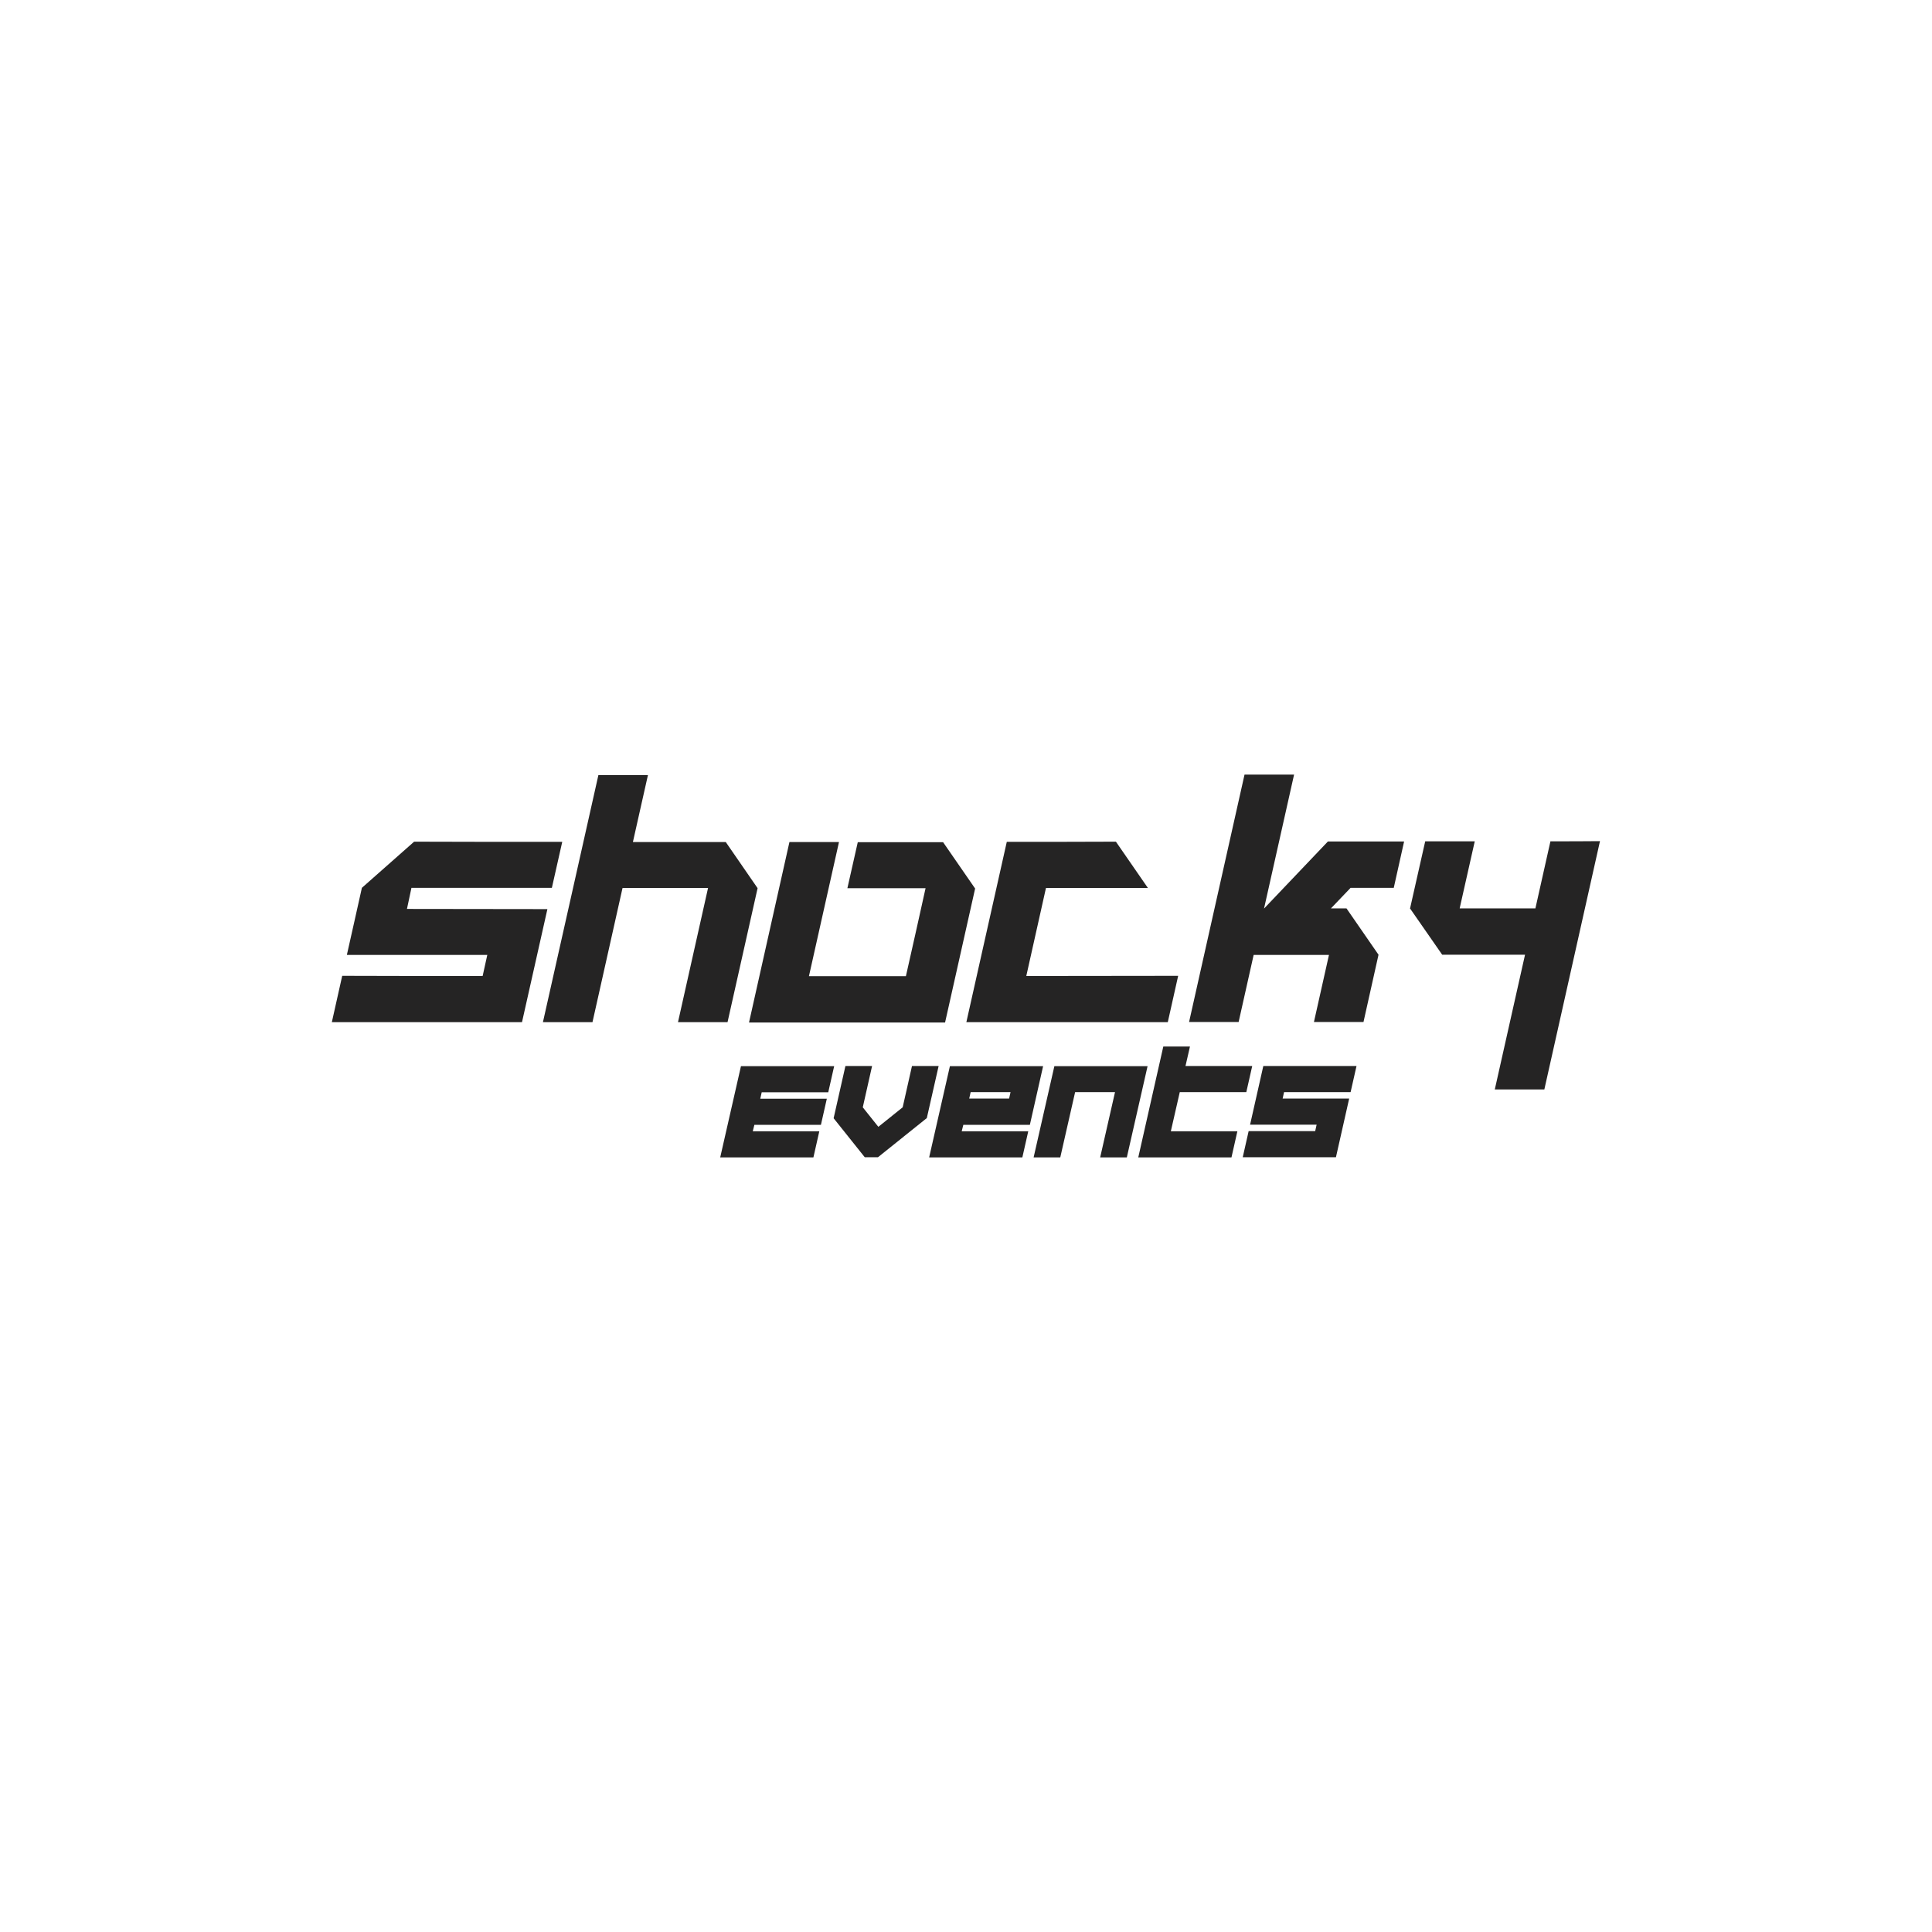
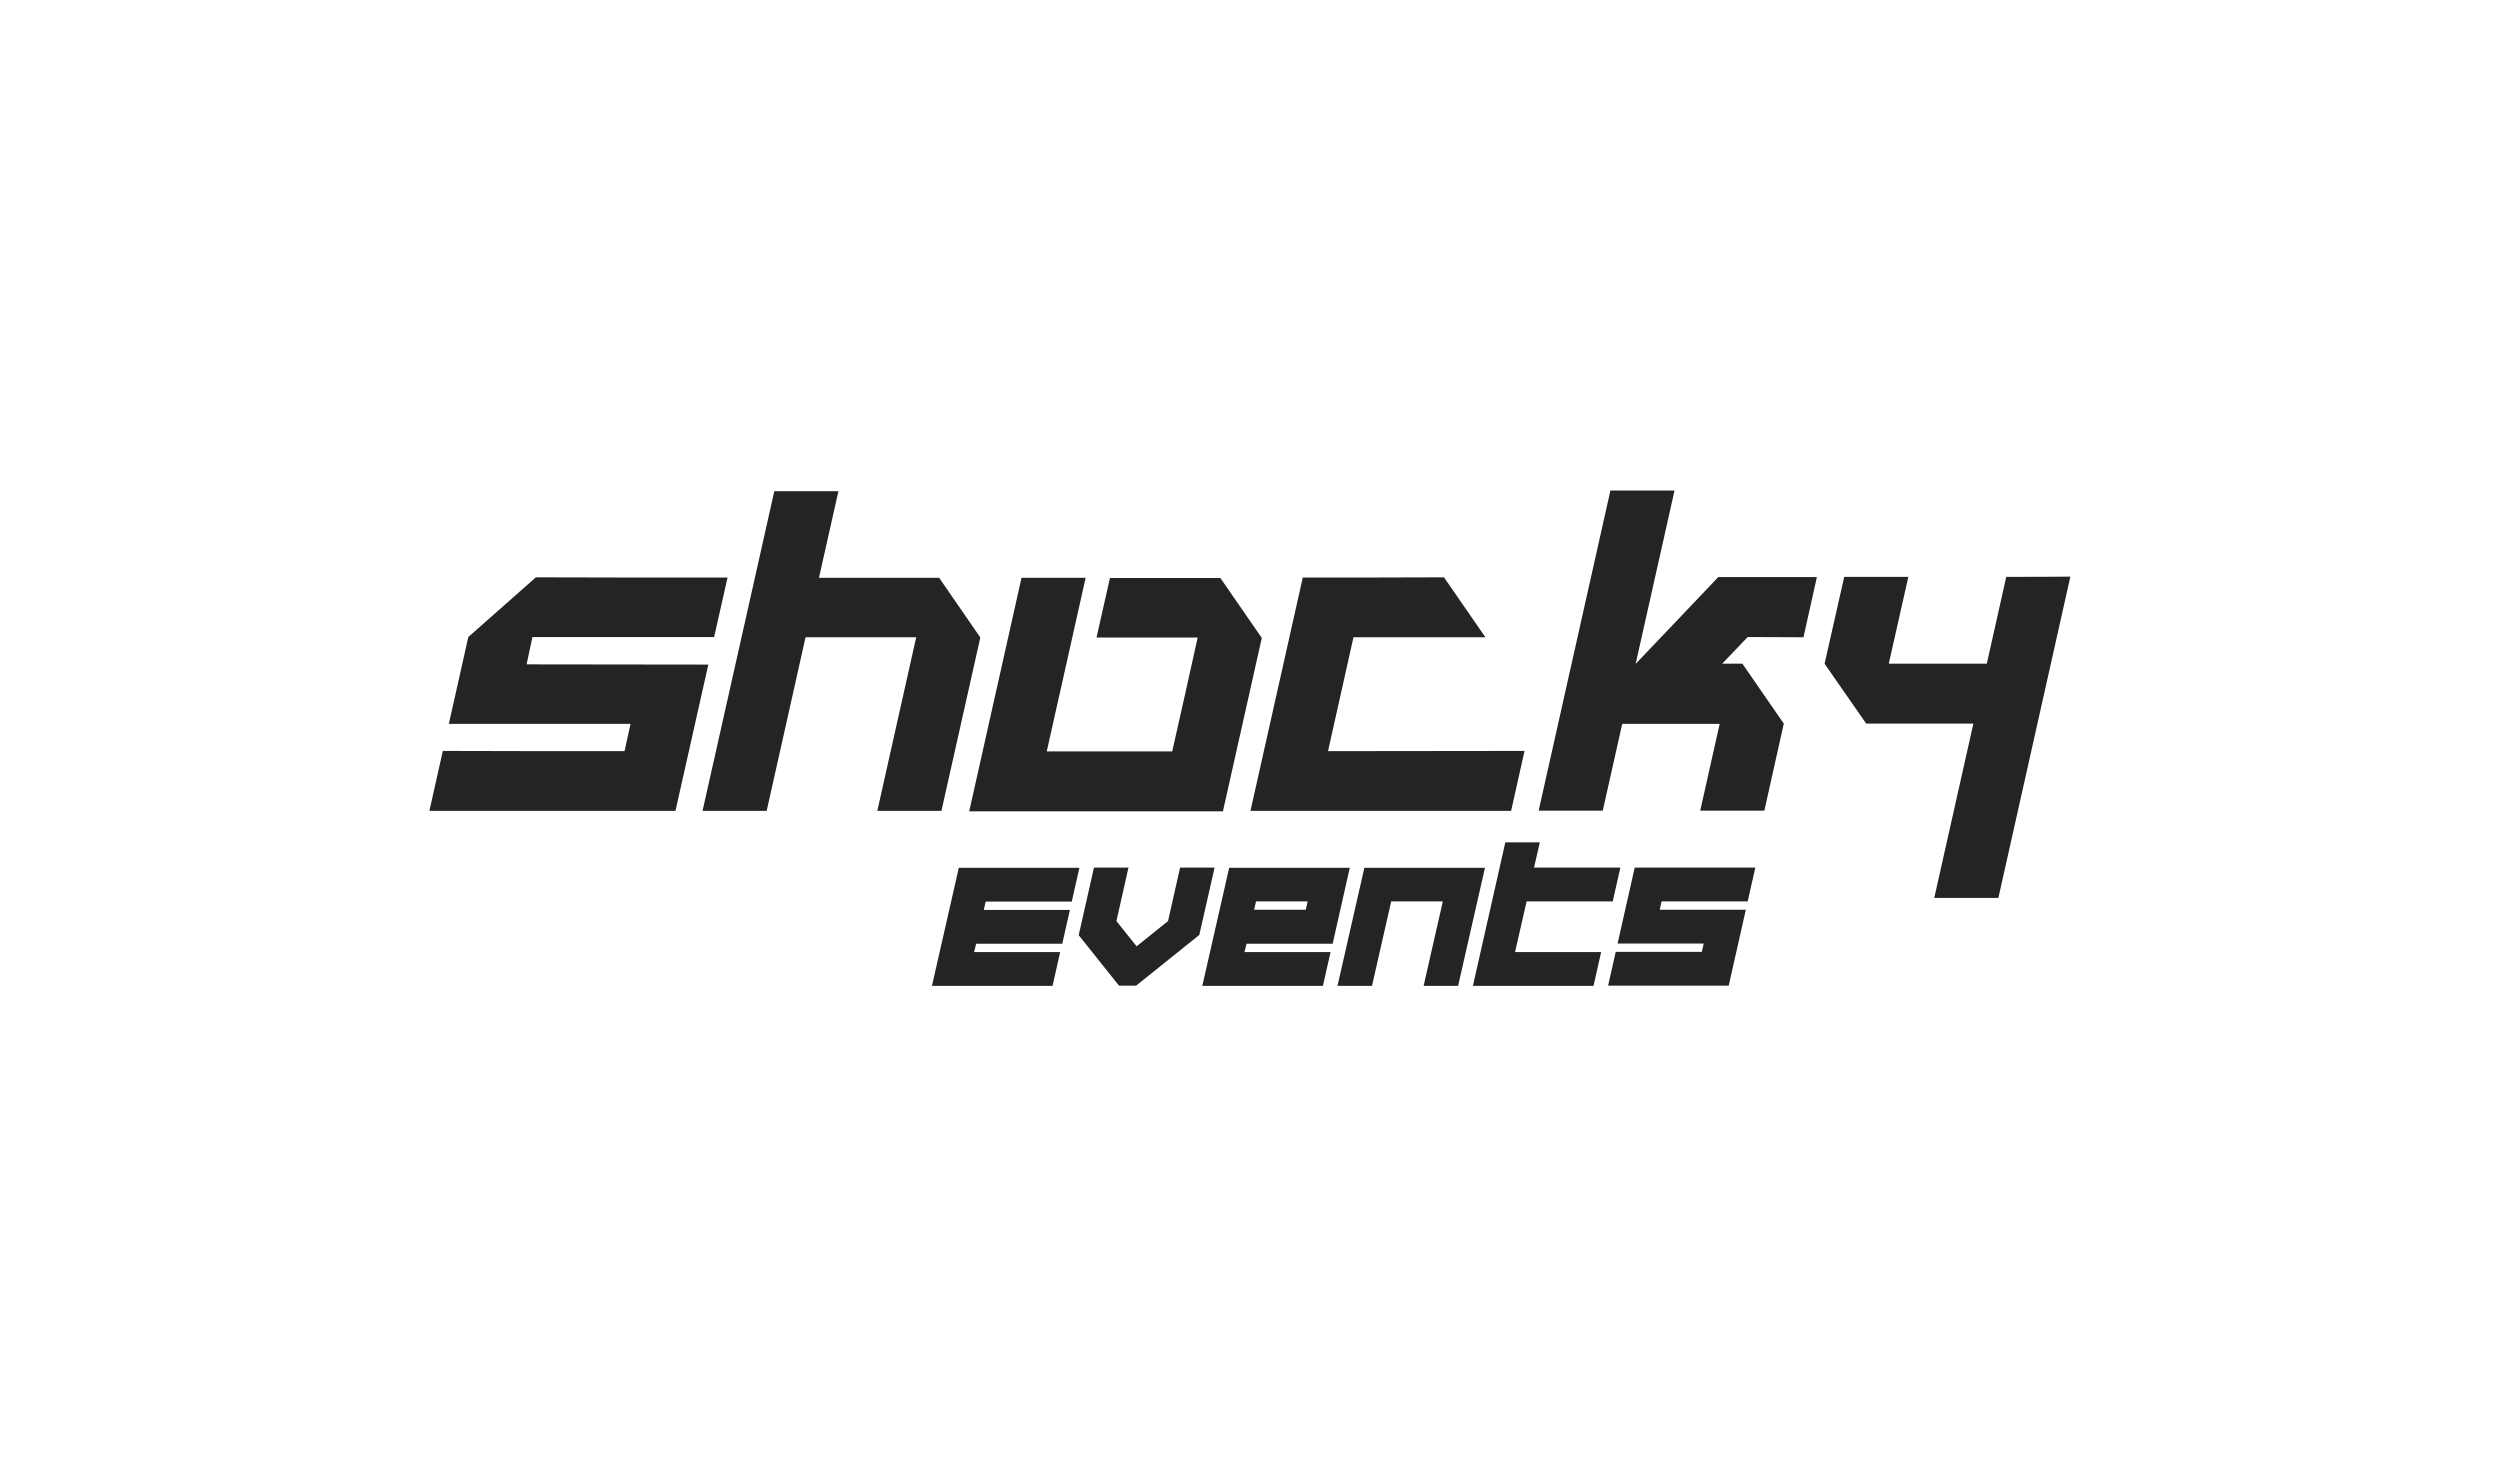
- <svg xmlns="http://www.w3.org/2000/svg" version="1.1" id="Layer_1" x="0px" y="0px" viewBox="0 0 1080 1080" style="enable-background:new 0 0 1080 1080;" xml:space="preserve">
+ <svg xmlns="http://www.w3.org/2000/svg" version="1.1" id="Layer_1" x="0px" y="0px" viewBox="0 0 1080 637.8" style="enable-background:new 0 0 1080 637.8;" xml:space="preserve">
  <style type="text/css">
	.st0{fill:#252424;}
</style>
  <g>
    <g>
-       <path class="st0" d="M227.6,507.6l-0.1,0.5c23.6,0,52.7,0.1,78.5,0.1c-4.1,18.2-10.1,45-14.2,63.2H185.5l5.8-25.9    c25.7,0.1,50,0.1,78.5,0.1c0.1-0.5,2.5-11.3,2.6-11.8h-78.5c1.8-8.1,6.7-29.7,8.4-37.5l29.2-25.8c16.1,0.1,56.6,0.1,82.8,0.1    l-5.8,25.7h-78.5l-0.1,0.5L227.6,507.6z" />
-       <path class="st0" d="M405.7,470.7c-13.3,0-37.8,0-51.9,0c2.8-12.7,5.7-25.2,8.4-37.4c-9.4,0-18.5,0-27.7,0    c-10,44.4-21,93.8-31,138.1h27.7c5.4-24,11.1-49.6,16.8-75h47.8c-5.1,22.9-11.7,52.1-16.8,75h27.7c5.1-22.9,11.7-52.1,16.8-74.9    L405.7,470.7z" />
-       <path class="st0" d="M441.3,470.7c9.2,0,18.4,0,27.7,0c-5.1,22.9-11.7,52.1-16.8,75c18.1,0,36,0,54.2,0c3.1-13.6,8-35.6,11-49.2    h-43.7l5.8-25.7c14.2,0,33.4,0,47.7,0l17.9,25.9c-5.1,22.8-11.7,52-16.8,74.9H418.7L441.3,470.7z" />
-       <path class="st0" d="M658.6,545.5l-5.8,25.9H540.2c7.2-31.9,15.4-68.9,22.6-100.8c20.3,0,40.8,0,61-0.1l17.9,25.9h-57    c-3,13.5-8,35.6-11,49.2C602.2,545.6,630.3,545.5,658.6,545.5z" />
-       <path class="st0" d="M866.7,470.3l-8.4,37.5c-12.1,0-32.7,0-42.3,0l0-0.2l8.4-37.3c-8.9,0-18.2,0-27.7,0l-8.4,37.2l-0.1,0.2l0,0.1    l18,25.9h46.3L835.6,609h27.7l31.1-138.8C885.9,470.3,876.6,470.3,866.7,470.3z" />
-       <path class="st0" d="M779.1,496.4l5.8-26c-11.2,0-31.1,0-42.6,0l-35.7,37.5l16.8-74.9c-9.1,0-18.4,0-27.7,0l-31,138.3h27.7    c1.8-7.9,6.7-29.9,8.4-37.5h42.1c-1.7,7.7-6.6,29.5-8.4,37.5h27.7c1.8-7.9,6.7-30,8.4-37.6l-17.9-25.9c-3.5,0-5.2,0-8.7,0l11-11.5    H779.1z" />
+       <path class="st0" d="M227.6,286.5l-0.1,0.5c23.6,0,52.7,0.1,78.5,0.1c-4.1,18.2-10.1,45-14.2,63.2H185.5l5.8-25.9    c25.7,0.1,50,0.1,78.5,0.1c0.1-0.5,2.5-11.3,2.6-11.8h-78.5c1.8-8.1,6.7-29.7,8.4-37.5l29.2-25.8c16.1,0.1,56.6,0.1,82.8,0.1    l-5.8,25.7H230l-0.1,0.5L227.6,286.5z" />
+       <path class="st0" d="M405.7,249.6c-13.3,0-37.8,0-51.9,0c2.8-12.7,5.7-25.2,8.4-37.4c-9.4,0-18.5,0-27.7,0    c-10,44.4-21,93.8-31,138.1h27.7c5.4-24,11.1-49.6,16.8-75h47.8c-5.1,22.9-11.7,52.1-16.8,75h27.7c5.1-22.9,11.7-52.1,16.8-74.9    L405.7,249.6z" />
+       <path class="st0" d="M441.3,249.6c9.2,0,18.4,0,27.7,0c-5.1,22.9-11.7,52.1-16.8,75c18.1,0,36,0,54.2,0c3.1-13.6,8-35.6,11-49.2    h-43.7l5.8-25.7c14.2,0,33.4,0,47.7,0l17.9,25.9c-5.1,22.8-11.7,52-16.8,74.9H418.7L441.3,249.6z" />
+       <path class="st0" d="M658.6,324.4l-5.8,25.9H540.2c7.2-31.9,15.4-68.9,22.6-100.8c20.3,0,40.8,0,61-0.1l17.9,25.9h-57    c-3,13.5-8,35.6-11,49.2C602.2,324.5,630.3,324.4,658.6,324.4z" />
+       <path class="st0" d="M866.7,249.2l-8.4,37.5c-12.1,0-32.7,0-42.3,0v-0.2l8.4-37.3c-8.9,0-18.2,0-27.7,0l-8.4,37.2l-0.1,0.2v0.1    l18,25.9h46.3l-16.9,75.3h27.7l31.1-138.8C885.9,249.2,876.6,249.2,866.7,249.2z" />
+       <path class="st0" d="M779.1,275.3l5.8-26c-11.2,0-31.1,0-42.6,0l-35.7,37.5l16.8-74.9c-9.1,0-18.4,0-27.7,0l-31,138.3h27.7    c1.8-7.9,6.7-29.9,8.4-37.5h42.1c-1.7,7.7-6.6,29.5-8.4,37.5h27.7c1.8-7.9,6.7-30,8.4-37.6l-17.9-25.9c-3.5,0-5.2,0-8.7,0l11-11.5    L779.1,275.3L779.1,275.3z" />
    </g>
-     <path class="st0" d="M420.8,632.4H458l-3.3,14.6h-52.1l11.6-51h52.1l-3.3,14.6h-37.2l-0.8,3.6h37.2l-3.3,14.6h-37.2L420.8,632.4z" />
-     <path class="st0" d="M472.6,595.9h14.9l-5.2,23.1l8.7,10.9l0,0l13.6-10.9l5.2-23.1h14.9l-6.6,29.1l-27.3,21.9h-7.4L466,625.1   L472.6,595.9z" />
-     <path class="st0" d="M537.6,632.4h37.2l-3.3,14.6h-52.1l11.6-51h52.1l-7.4,32.8h-37.2L537.6,632.4z M542.6,610.5l-0.8,3.6h22.3   l0.8-3.6H542.6z" />
-     <path class="st0" d="M601,610.5l-8.3,36.5h-14.9l11.6-51h52.1l-11.6,51h-14.9l8.3-36.5H601z" />
-     <path class="st0" d="M650.3,585h14.9l-2.5,10.9H700l-3.3,14.6h-37.2l-5,21.9h37.2l-3.3,14.6h-52.1L650.3,585z" />
-     <path class="st0" d="M694.7,646.9l3.3-14.6h37.2l0.8-3.6h-37.2l7.4-32.8h52.1l-3.3,14.6h-37.2l-0.8,3.6h37.2l-7.4,32.8H694.7z" />
+     <path class="st0" d="M420.8,411.3H458l-3.3,14.6h-52.1l11.6-51h52.1l-3.3,14.6h-37.2l-0.8,3.6h37.2l-3.3,14.6h-37.2L420.8,411.3z" />
+     <path class="st0" d="M472.6,374.8h14.9l-5.2,23.1l8.7,10.9l0,0l13.6-10.9l5.2-23.1h14.9l-6.6,29.1l-27.3,21.9h-7.4L466,404   L472.6,374.8z" />
+     <path class="st0" d="M537.6,411.3h37.2l-3.3,14.6h-52.1l11.6-51h52.1l-7.4,32.8h-37.2L537.6,411.3z M542.6,389.4l-0.8,3.6h22.3   l0.8-3.6H542.6z" />
+     <path class="st0" d="M601,389.4l-8.3,36.5h-14.9l11.6-51h52.1l-11.6,51H615l8.3-36.5H601z" />
+     <path class="st0" d="M650.3,363.9h14.9l-2.5,10.9H700l-3.3,14.6h-37.2l-5,21.9h37.2l-3.3,14.6h-52.1L650.3,363.9z" />
+     <path class="st0" d="M694.7,425.8l3.3-14.6h37.2l0.8-3.6h-37.2l7.4-32.8h52.1l-3.3,14.6h-37.2L717,393h37.2l-7.4,32.8H694.7z" />
  </g>
</svg>
